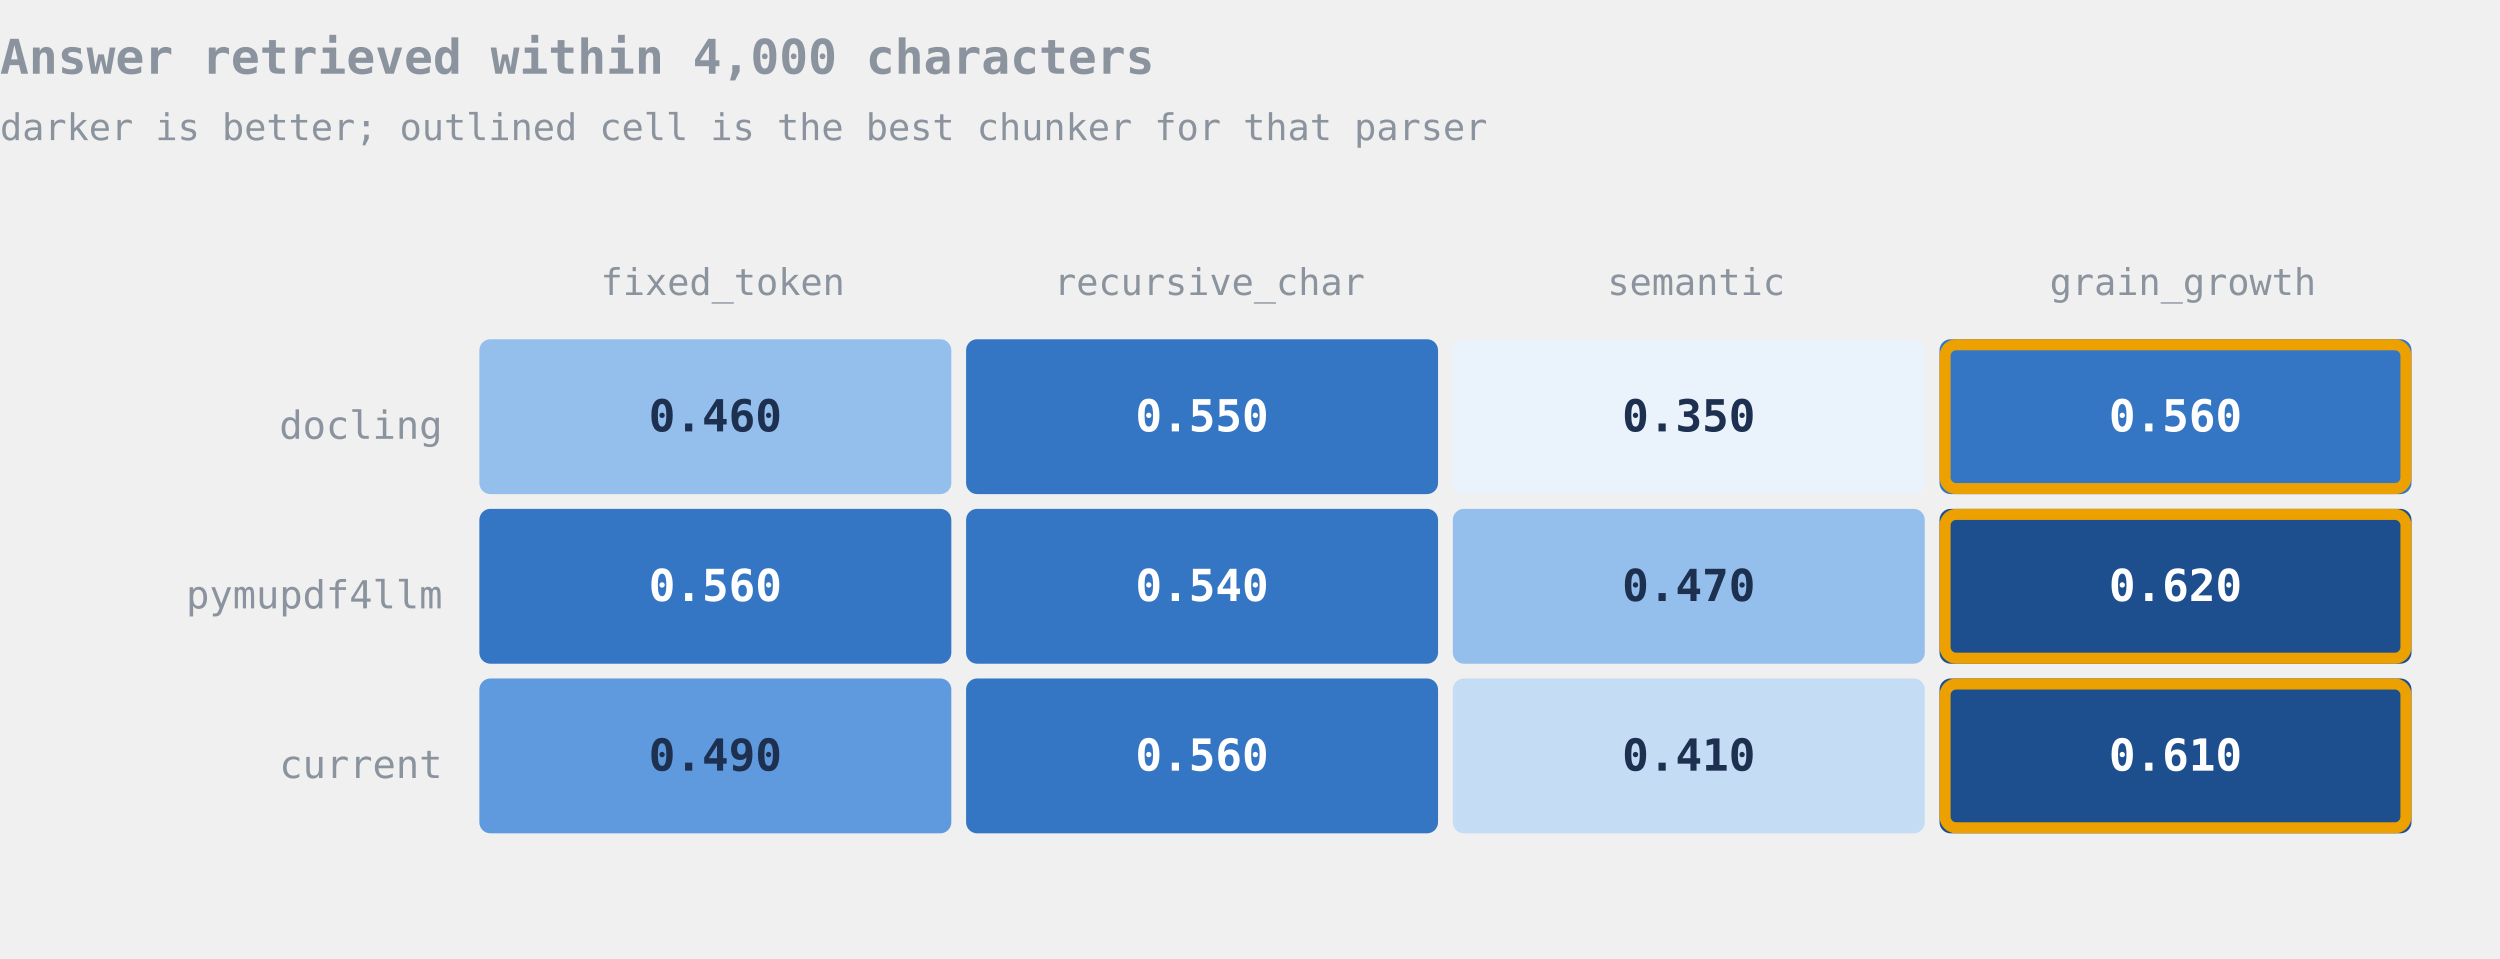
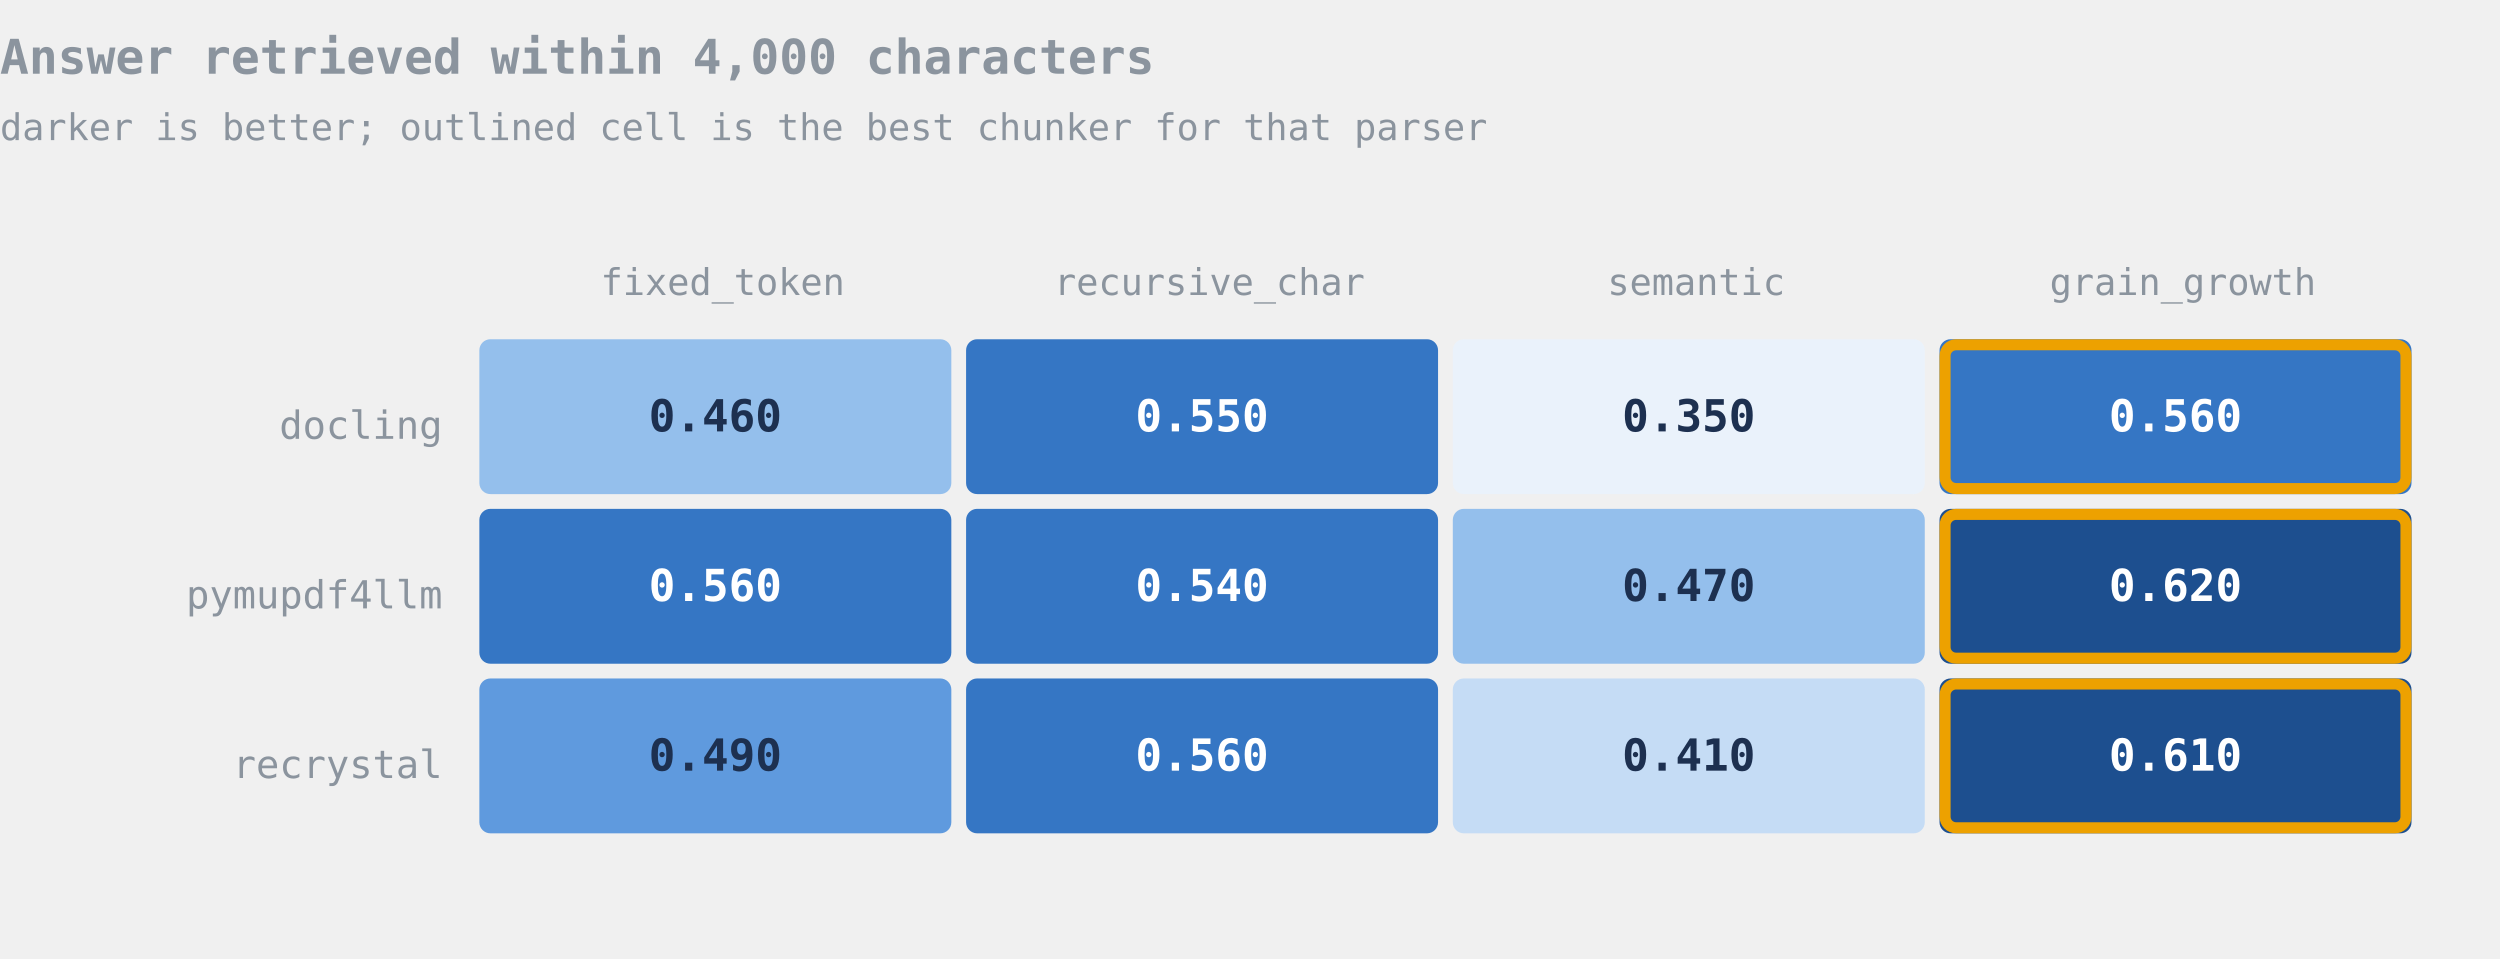
<svg xmlns="http://www.w3.org/2000/svg" viewBox="0 0 678 260" width="678" height="260" font-family="ui-monospace,Menlo,monospace">
  <text x="0.0" y="20.0" font-size="13" fill="#8b949e" text-anchor="start" font-weight="600">Answer retrieved within 4,000 characters</text>
  <text x="0.0" y="38.0" font-size="10" fill="#8b949e" text-anchor="start" font-weight="normal">darker is better; outlined cell is the best chunker for that parser</text>
  <text x="196.0" y="80.0" font-size="10" fill="#8b949e" text-anchor="middle" font-weight="normal">fixed_token</text>
  <text x="328.0" y="80.0" font-size="10" fill="#8b949e" text-anchor="middle" font-weight="normal">recursive_char</text>
  <text x="460.0" y="80.0" font-size="10" fill="#8b949e" text-anchor="middle" font-weight="normal">semantic</text>
  <text x="592.0" y="80.0" font-size="10" fill="#8b949e" text-anchor="middle" font-weight="normal">grain_growth</text>
  <text x="120.0" y="119.0" font-size="10.5" fill="#8b949e" text-anchor="end" font-weight="normal">docling</text>
  <rect x="130" y="92" width="128" height="42" rx="3" fill="#94bfec" />
  <text x="194.0" y="117.0" font-size="12" fill="#1d3050" text-anchor="middle" font-weight="600">0.460</text>
  <rect x="262" y="92" width="128" height="42" rx="3" fill="#3576c4" />
  <text x="326.0" y="117.0" font-size="12" fill="#ffffff" text-anchor="middle" font-weight="600">0.550</text>
  <rect x="394" y="92" width="128" height="42" rx="3" fill="#eaf2fb" />
  <text x="458.0" y="117.0" font-size="12" fill="#1d3050" text-anchor="middle" font-weight="600">0.350</text>
  <rect x="526" y="92" width="128" height="42" rx="3" fill="#3576c4" />
  <rect x="527.5" y="93.5" width="125" height="39" rx="3" fill="none" stroke="#eda100" stroke-width="3" />
  <text x="590.0" y="117.0" font-size="12" fill="#ffffff" text-anchor="middle" font-weight="600">0.560</text>
  <text x="120.0" y="165.0" font-size="10.5" fill="#8b949e" text-anchor="end" font-weight="normal">pymupdf4llm</text>
  <rect x="130" y="138" width="128" height="42" rx="3" fill="#3576c4" />
  <text x="194.0" y="163.0" font-size="12" fill="#ffffff" text-anchor="middle" font-weight="600">0.560</text>
  <rect x="262" y="138" width="128" height="42" rx="3" fill="#3576c4" />
  <text x="326.0" y="163.0" font-size="12" fill="#ffffff" text-anchor="middle" font-weight="600">0.540</text>
  <rect x="394" y="138" width="128" height="42" rx="3" fill="#94bfec" />
  <text x="458.0" y="163.0" font-size="12" fill="#1d3050" text-anchor="middle" font-weight="600">0.470</text>
  <rect x="526" y="138" width="128" height="42" rx="3" fill="#1d4f8f" />
  <rect x="527.5" y="139.5" width="125" height="39" rx="3" fill="none" stroke="#eda100" stroke-width="3" />
  <text x="590.0" y="163.0" font-size="12" fill="#ffffff" text-anchor="middle" font-weight="600">0.620</text>
-   <text x="120.0" y="211.0" font-size="10.5" fill="#8b949e" text-anchor="end" font-weight="normal">current</text>
+   <text x="120.0" y="211.0" font-size="10.5" fill="#8b949e" text-anchor="end" font-weight="normal">recrystal</text>
  <rect x="130" y="184" width="128" height="42" rx="3" fill="#5f9ade" />
  <text x="194.0" y="209.0" font-size="12" fill="#1d3050" text-anchor="middle" font-weight="600">0.490</text>
  <rect x="262" y="184" width="128" height="42" rx="3" fill="#3576c4" />
  <text x="326.0" y="209.0" font-size="12" fill="#ffffff" text-anchor="middle" font-weight="600">0.560</text>
  <rect x="394" y="184" width="128" height="42" rx="3" fill="#c5dcf5" />
  <text x="458.0" y="209.0" font-size="12" fill="#1d3050" text-anchor="middle" font-weight="600">0.410</text>
  <rect x="526" y="184" width="128" height="42" rx="3" fill="#1d4f8f" />
  <rect x="527.5" y="185.5" width="125" height="39" rx="3" fill="none" stroke="#eda100" stroke-width="3" />
  <text x="590.0" y="209.0" font-size="12" fill="#ffffff" text-anchor="middle" font-weight="600">0.610</text>
</svg>
